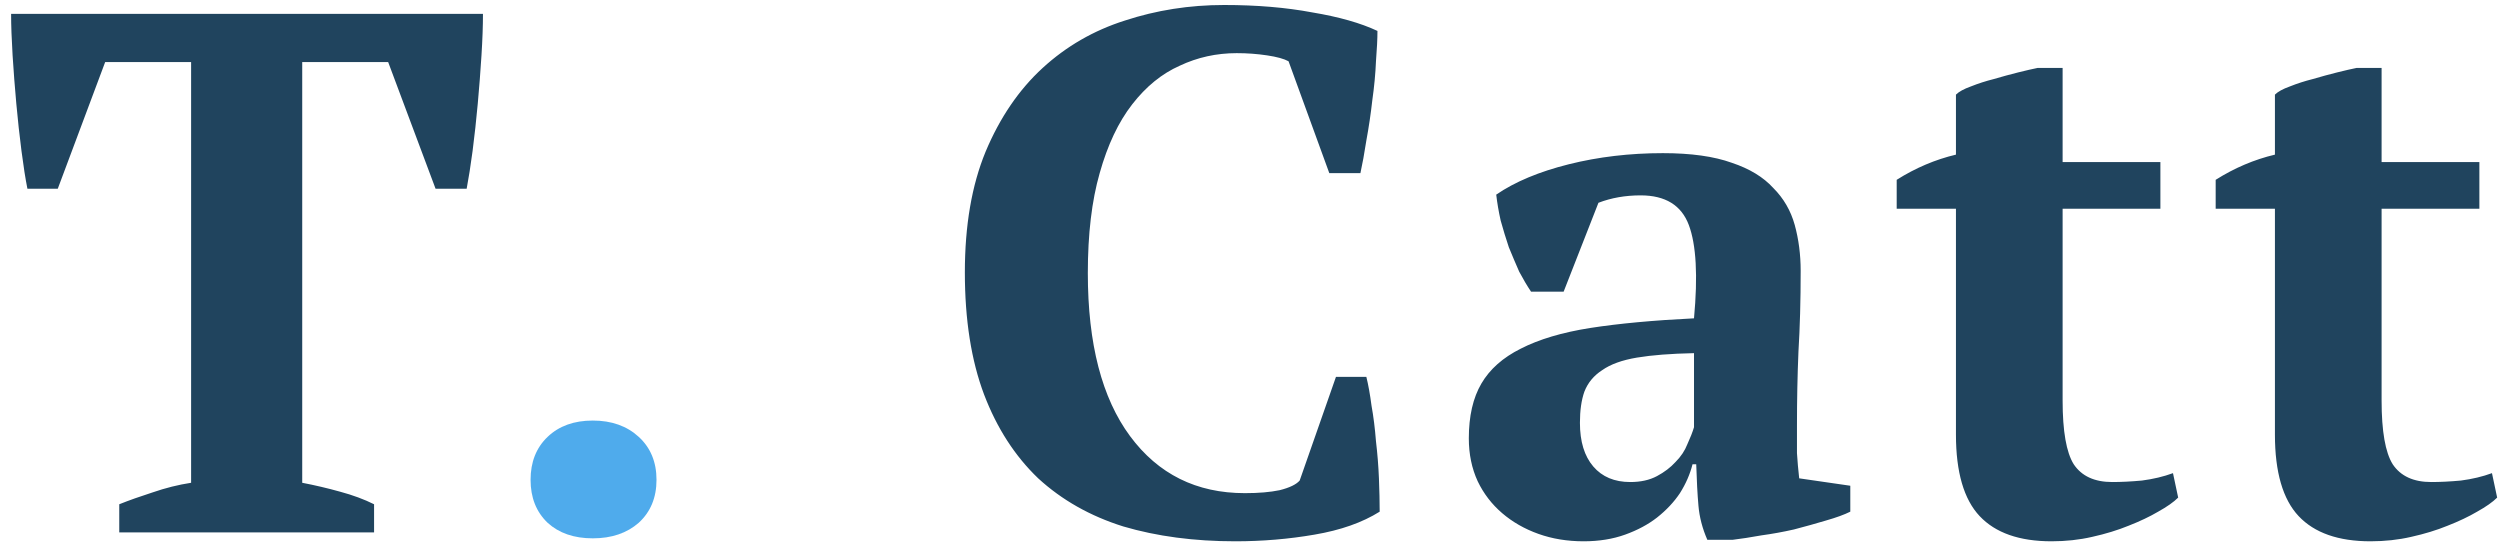
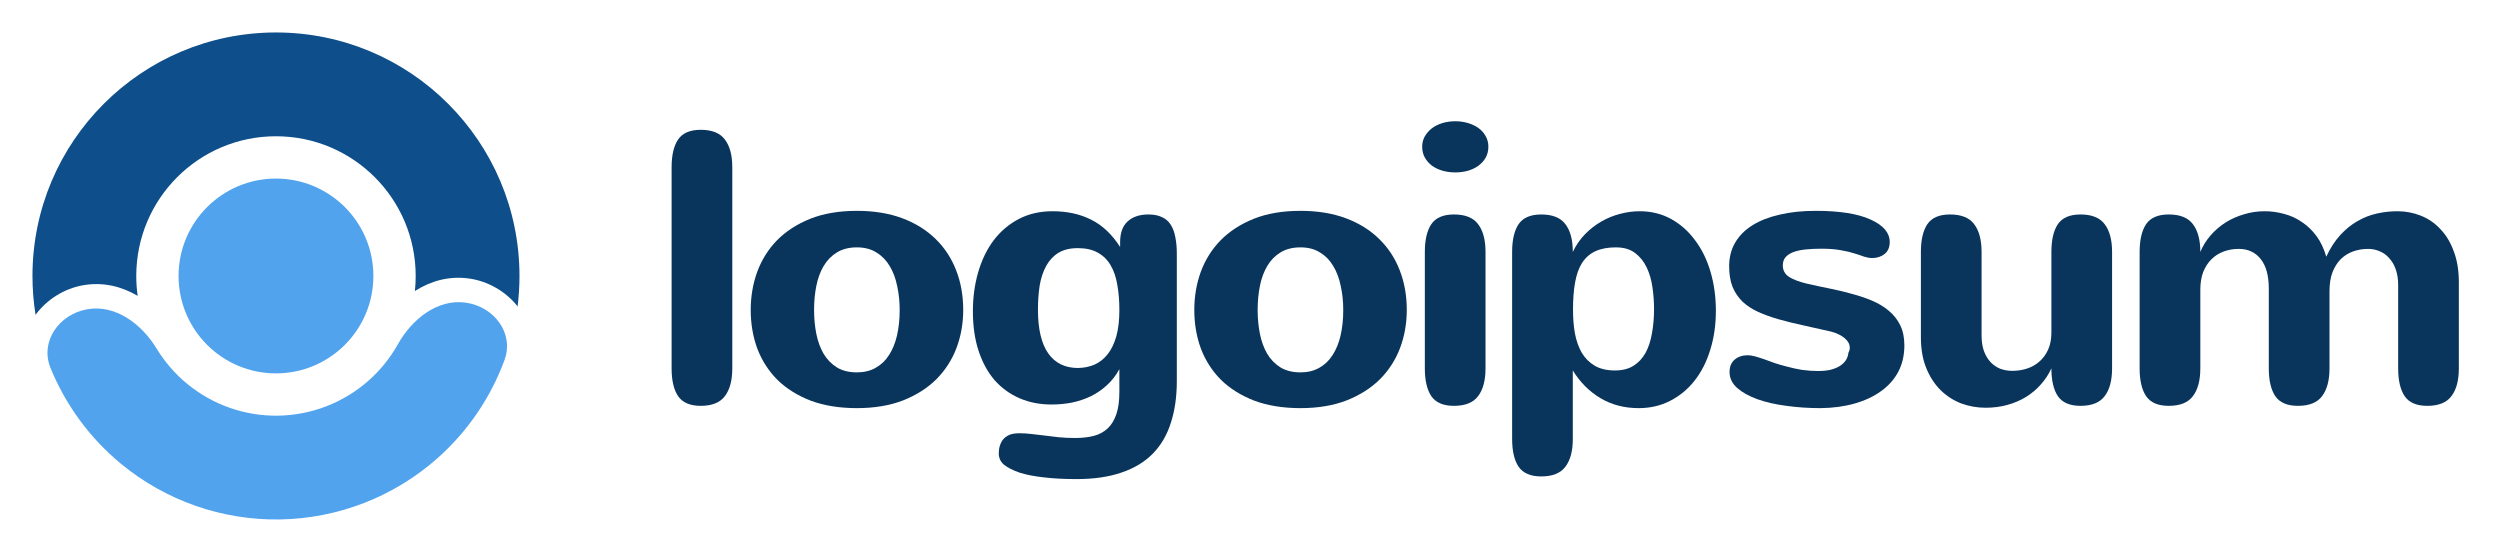
- <svg xmlns="http://www.w3.org/2000/svg" width="108" height="24" viewBox="0 0 108 24" fill="none">
-   <path d="M16.16 23H5.152V21.784C5.579 21.613 6.059 21.443 6.592 21.272C7.147 21.08 7.701 20.941 8.256 20.856V2.68H4.544L2.496 8.152H1.184C1.099 7.725 1.013 7.181 0.928 6.52C0.843 5.859 0.768 5.176 0.704 4.472C0.64 3.768 0.587 3.075 0.544 2.392C0.501 1.688 0.48 1.091 0.48 0.6H20.864C20.864 1.112 20.843 1.709 20.8 2.392C20.757 3.075 20.704 3.768 20.64 4.472C20.576 5.176 20.501 5.859 20.416 6.52C20.331 7.16 20.245 7.704 20.16 8.152H18.816L16.768 2.68H13.056V20.856C13.611 20.963 14.155 21.091 14.688 21.24C15.243 21.389 15.733 21.571 16.16 21.784V23ZM57.714 16.28H59.026C59.111 16.621 59.186 17.037 59.25 17.528C59.335 17.997 59.399 18.509 59.442 19.064C59.506 19.597 59.548 20.131 59.57 20.664C59.591 21.197 59.602 21.677 59.602 22.104C58.855 22.573 57.916 22.904 56.786 23.096C55.676 23.288 54.535 23.384 53.362 23.384C51.591 23.384 49.98 23.171 48.53 22.744C47.1 22.296 45.874 21.603 44.85 20.664C43.847 19.704 43.068 18.499 42.514 17.048C41.959 15.576 41.682 13.816 41.682 11.768C41.682 9.741 41.98 8.003 42.578 6.552C43.196 5.08 44.018 3.875 45.042 2.936C46.066 1.997 47.25 1.315 48.594 0.888C49.959 0.44 51.388 0.216 52.882 0.216C54.29 0.216 55.559 0.323 56.69 0.536C57.842 0.728 58.78 0.995 59.506 1.336C59.506 1.677 59.484 2.115 59.442 2.648C59.42 3.181 59.367 3.747 59.282 4.344C59.218 4.92 59.132 5.496 59.026 6.072C58.94 6.627 58.855 7.096 58.77 7.48H57.426L55.666 2.648C55.474 2.541 55.164 2.456 54.738 2.392C54.311 2.328 53.874 2.296 53.426 2.296C52.551 2.296 51.73 2.477 50.962 2.84C50.194 3.181 49.511 3.736 48.914 4.504C48.316 5.272 47.847 6.264 47.506 7.48C47.164 8.675 46.994 10.115 46.994 11.8C46.994 14.851 47.602 17.197 48.818 18.84C50.034 20.483 51.687 21.304 53.778 21.304C54.375 21.304 54.876 21.261 55.282 21.176C55.708 21.069 55.996 20.931 56.146 20.76L57.714 16.28ZM77.629 18.36C77.629 18.829 77.629 19.235 77.629 19.576C77.65 19.917 77.682 20.28 77.725 20.664L79.933 20.984V22.104C79.677 22.232 79.325 22.36 78.877 22.488C78.45 22.616 77.991 22.744 77.501 22.872C77.031 22.979 76.562 23.064 76.093 23.128C75.623 23.213 75.207 23.277 74.845 23.32H73.757C73.543 22.829 73.415 22.339 73.373 21.848C73.33 21.357 73.298 20.76 73.277 20.056H73.117C73.01 20.483 72.829 20.899 72.573 21.304C72.317 21.688 71.986 22.04 71.581 22.36C71.197 22.659 70.738 22.904 70.205 23.096C69.671 23.288 69.074 23.384 68.413 23.384C67.709 23.384 67.058 23.277 66.461 23.064C65.863 22.851 65.341 22.552 64.893 22.168C64.445 21.784 64.093 21.325 63.837 20.792C63.581 20.237 63.453 19.619 63.453 18.936C63.453 17.976 63.634 17.187 63.997 16.568C64.359 15.949 64.925 15.448 65.693 15.064C66.482 14.659 67.485 14.36 68.701 14.168C69.938 13.976 71.431 13.837 73.181 13.752C73.351 11.917 73.277 10.573 72.957 9.72C72.637 8.867 71.943 8.44 70.877 8.44C70.215 8.44 69.607 8.547 69.053 8.76L67.549 12.6H66.141C65.97 12.344 65.799 12.056 65.629 11.736C65.479 11.395 65.33 11.043 65.181 10.68C65.053 10.296 64.935 9.912 64.829 9.528C64.743 9.144 64.679 8.771 64.637 8.408C65.447 7.853 66.493 7.416 67.773 7.096C69.053 6.776 70.407 6.616 71.837 6.616C73.053 6.616 74.045 6.755 74.813 7.032C75.581 7.288 76.178 7.651 76.605 8.12C77.053 8.568 77.362 9.101 77.533 9.72C77.703 10.339 77.789 11 77.789 11.704C77.789 12.984 77.757 14.147 77.693 15.192C77.65 16.216 77.629 17.272 77.629 18.36ZM70.429 20.824C70.877 20.824 71.261 20.739 71.581 20.568C71.901 20.397 72.167 20.195 72.381 19.96C72.615 19.725 72.786 19.469 72.893 19.192C73.021 18.915 73.117 18.669 73.181 18.456V15.256C72.178 15.277 71.357 15.341 70.717 15.448C70.077 15.555 69.575 15.736 69.213 15.992C68.85 16.227 68.594 16.536 68.445 16.92C68.317 17.283 68.253 17.731 68.253 18.264C68.253 19.075 68.445 19.704 68.829 20.152C69.213 20.6 69.746 20.824 70.429 20.824ZM81.937 7.768C82.748 7.256 83.601 6.893 84.497 6.68V4.088C84.625 3.96 84.839 3.843 85.137 3.736C85.457 3.608 85.788 3.501 86.129 3.416C86.492 3.309 86.844 3.213 87.185 3.128C87.527 3.043 87.804 2.979 88.017 2.936H89.105V7H93.329V9.016H89.105V17.304C89.105 18.627 89.265 19.544 89.585 20.056C89.927 20.568 90.481 20.824 91.249 20.824C91.633 20.824 92.06 20.803 92.529 20.76C93.02 20.696 93.468 20.589 93.873 20.44L94.097 21.496C93.905 21.688 93.617 21.891 93.233 22.104C92.871 22.317 92.444 22.52 91.953 22.712C91.484 22.904 90.961 23.064 90.385 23.192C89.831 23.32 89.244 23.384 88.625 23.384C87.239 23.384 86.204 23.021 85.521 22.296C84.839 21.571 84.497 20.397 84.497 18.776V9.016H81.937V7.768ZM95.717 7.768C96.528 7.256 97.381 6.893 98.277 6.68V4.088C98.405 3.96 98.619 3.843 98.917 3.736C99.237 3.608 99.568 3.501 99.909 3.416C100.272 3.309 100.624 3.213 100.965 3.128C101.307 3.043 101.584 2.979 101.797 2.936H102.885V7H107.109V9.016H102.885V17.304C102.885 18.627 103.045 19.544 103.365 20.056C103.707 20.568 104.261 20.824 105.029 20.824C105.413 20.824 105.84 20.803 106.309 20.76C106.8 20.696 107.248 20.589 107.653 20.44L107.877 21.496C107.685 21.688 107.397 21.891 107.013 22.104C106.651 22.317 106.224 22.52 105.733 22.712C105.264 22.904 104.741 23.064 104.165 23.192C103.611 23.32 103.024 23.384 102.405 23.384C101.019 23.384 99.984 23.021 99.301 22.296C98.619 21.571 98.277 20.397 98.277 18.776V9.016H95.717V7.768Z" fill="#20445E" />
-   <path d="M22.921 20.728C22.921 19.96 23.166 19.341 23.657 18.872C24.148 18.403 24.798 18.168 25.609 18.168C26.42 18.168 27.081 18.403 27.593 18.872C28.105 19.341 28.361 19.96 28.361 20.728C28.361 21.496 28.105 22.115 27.593 22.584C27.081 23.032 26.42 23.256 25.609 23.256C24.798 23.256 24.148 23.032 23.657 22.584C23.166 22.115 22.921 21.496 22.921 20.728Z" fill="#4FABEC" />
+ <svg xmlns="http://www.w3.org/2000/svg" id="logo-27" width="154" height="34" viewBox="0 0 154 34" fill="none">
+   <path d="M45.109 22.691C45.109 23.434 44.957 24.004 44.652 24.402C44.355 24.801 43.859 25 43.164 25C42.508 25 42.043 24.801 41.77 24.402C41.504 24.004 41.371 23.434 41.371 22.691V10.305C41.371 9.562 41.504 8.992 41.77 8.594C42.043 8.195 42.508 7.996 43.164 7.996C43.859 7.996 44.355 8.195 44.652 8.594C44.957 8.992 45.109 9.562 45.109 10.305V22.691Z" class="cneutral" fill="#09355D" />
+   <path d="M46.244 19.094C46.244 18.266 46.377 17.484 46.643 16.75C46.916 16.008 47.322 15.359 47.861 14.805C48.408 14.25 49.088 13.809 49.901 13.48C50.721 13.152 51.682 12.988 52.783 12.988C53.838 12.988 54.772 13.141 55.584 13.445C56.397 13.75 57.08 14.176 57.635 14.723C58.19 15.262 58.611 15.906 58.901 16.656C59.19 17.398 59.334 18.211 59.334 19.094C59.334 19.914 59.197 20.691 58.924 21.426C58.651 22.152 58.24 22.793 57.693 23.348C57.147 23.895 56.463 24.332 55.643 24.66C54.822 24.98 53.869 25.141 52.783 25.141C51.713 25.141 50.768 24.988 49.947 24.684C49.135 24.371 48.451 23.945 47.897 23.406C47.35 22.859 46.936 22.219 46.654 21.484C46.381 20.742 46.244 19.945 46.244 19.094ZM50.147 19.094C50.147 19.609 50.193 20.102 50.287 20.57C50.381 21.031 50.529 21.438 50.733 21.789C50.943 22.141 51.217 22.422 51.553 22.633C51.889 22.836 52.299 22.938 52.783 22.938C53.229 22.938 53.615 22.844 53.943 22.656C54.279 22.469 54.553 22.207 54.764 21.871C54.983 21.535 55.147 21.133 55.256 20.664C55.365 20.188 55.42 19.664 55.42 19.094C55.42 18.578 55.369 18.09 55.268 17.629C55.174 17.16 55.022 16.75 54.811 16.398C54.6 16.039 54.326 15.758 53.99 15.555C53.662 15.344 53.26 15.238 52.783 15.238C52.307 15.238 51.901 15.34 51.565 15.543C51.229 15.746 50.955 16.023 50.744 16.375C50.533 16.727 50.381 17.137 50.287 17.605C50.193 18.074 50.147 18.57 50.147 19.094Z" class="cneutral" fill="#09355D" />
+   <path d="M68.953 22.738C68.742 23.129 68.484 23.461 68.18 23.734C67.883 24.008 67.551 24.234 67.184 24.414C66.824 24.586 66.438 24.715 66.024 24.801C65.617 24.879 65.199 24.918 64.77 24.918C64.051 24.918 63.395 24.789 62.801 24.531C62.207 24.273 61.696 23.902 61.266 23.418C60.844 22.926 60.516 22.324 60.281 21.613C60.047 20.902 59.93 20.09 59.93 19.176C59.93 18.316 60.039 17.512 60.258 16.762C60.477 16.012 60.793 15.359 61.207 14.805C61.629 14.25 62.145 13.812 62.754 13.492C63.363 13.172 64.059 13.012 64.84 13.012C65.731 13.012 66.52 13.184 67.207 13.527C67.903 13.871 68.5 14.434 69 15.215V14.91C69 14.348 69.153 13.926 69.457 13.645C69.77 13.355 70.199 13.211 70.746 13.211C71.074 13.211 71.352 13.266 71.578 13.375C71.805 13.477 71.984 13.633 72.117 13.844C72.25 14.047 72.344 14.301 72.399 14.605C72.461 14.902 72.492 15.242 72.492 15.625V23.477C72.492 24.43 72.371 25.281 72.129 26.031C71.895 26.781 71.528 27.414 71.028 27.93C70.528 28.445 69.887 28.836 69.106 29.102C68.324 29.375 67.395 29.512 66.317 29.512C65.559 29.512 64.887 29.477 64.301 29.406C63.723 29.344 63.223 29.246 62.801 29.113C62.379 28.965 62.059 28.801 61.84 28.621C61.629 28.441 61.524 28.207 61.524 27.918C61.524 27.754 61.547 27.598 61.594 27.449C61.641 27.301 61.711 27.168 61.805 27.051C61.906 26.941 62.035 26.852 62.192 26.781C62.356 26.719 62.555 26.688 62.789 26.688C63.039 26.688 63.289 26.703 63.539 26.734C63.797 26.766 64.063 26.797 64.336 26.828C64.617 26.867 64.91 26.902 65.215 26.934C65.528 26.965 65.863 26.98 66.223 26.98C66.653 26.98 67.035 26.938 67.371 26.852C67.707 26.766 67.992 26.613 68.227 26.395C68.461 26.176 68.641 25.883 68.766 25.516C68.891 25.156 68.953 24.695 68.953 24.133V22.738ZM68.953 19.094C68.953 18.523 68.91 18.004 68.824 17.535C68.746 17.066 68.609 16.668 68.414 16.34C68.219 16.004 67.957 15.746 67.629 15.566C67.301 15.379 66.891 15.285 66.399 15.285C65.914 15.285 65.512 15.383 65.192 15.578C64.879 15.773 64.629 16.043 64.442 16.387C64.254 16.73 64.121 17.133 64.043 17.594C63.973 18.055 63.938 18.547 63.938 19.07C63.938 20.266 64.149 21.164 64.57 21.766C64.992 22.367 65.606 22.668 66.41 22.668C66.785 22.66 67.125 22.59 67.43 22.457C67.742 22.316 68.012 22.102 68.238 21.812C68.465 21.523 68.641 21.156 68.766 20.711C68.891 20.266 68.953 19.727 68.953 19.094Z" class="cneutral" fill="#09355D" />
+   <path d="M73.569 19.094C73.569 18.266 73.701 17.484 73.967 16.75C74.24 16.008 74.647 15.359 75.186 14.805C75.733 14.25 76.412 13.809 77.225 13.48C78.045 13.152 79.006 12.988 80.108 12.988C81.162 12.988 82.096 13.141 82.908 13.445C83.721 13.75 84.404 14.176 84.959 14.723C85.514 15.262 85.936 15.906 86.225 16.656C86.514 17.398 86.658 18.211 86.658 19.094C86.658 19.914 86.522 20.691 86.248 21.426C85.975 22.152 85.565 22.793 85.018 23.348C84.471 23.895 83.787 24.332 82.967 24.66C82.147 24.98 81.194 25.141 80.108 25.141C79.037 25.141 78.092 24.988 77.272 24.684C76.459 24.371 75.776 23.945 75.221 23.406C74.674 22.859 74.26 22.219 73.979 21.484C73.705 20.742 73.569 19.945 73.569 19.094ZM77.471 19.094C77.471 19.609 77.518 20.102 77.612 20.57C77.705 21.031 77.854 21.438 78.057 21.789C78.268 22.141 78.541 22.422 78.877 22.633C79.213 22.836 79.623 22.938 80.108 22.938C80.553 22.938 80.94 22.844 81.268 22.656C81.604 22.469 81.877 22.207 82.088 21.871C82.307 21.535 82.471 21.133 82.58 20.664C82.69 20.188 82.744 19.664 82.744 19.094C82.744 18.578 82.694 18.09 82.592 17.629C82.498 17.16 82.346 16.75 82.135 16.398C81.924 16.039 81.651 15.758 81.315 15.555C80.987 15.344 80.584 15.238 80.108 15.238C79.631 15.238 79.225 15.34 78.889 15.543C78.553 15.746 78.279 16.023 78.069 16.375C77.858 16.727 77.705 17.137 77.612 17.605C77.518 18.074 77.471 18.57 77.471 19.094Z" class="cneutral" fill="#09355D" />
+   <path d="M91.684 9.039C91.684 9.297 91.625 9.527 91.508 9.73C91.391 9.926 91.239 10.09 91.051 10.223C90.864 10.355 90.645 10.457 90.395 10.527C90.153 10.59 89.903 10.621 89.645 10.621C89.371 10.621 89.11 10.586 88.86 10.516C88.618 10.445 88.403 10.344 88.215 10.211C88.028 10.07 87.879 9.902 87.77 9.707C87.66 9.512 87.606 9.289 87.606 9.039C87.606 8.812 87.657 8.605 87.758 8.418C87.868 8.223 88.012 8.055 88.192 7.914C88.371 7.773 88.586 7.664 88.836 7.586C89.086 7.508 89.36 7.469 89.657 7.469C89.914 7.469 90.164 7.504 90.407 7.574C90.657 7.645 90.875 7.746 91.063 7.879C91.25 8.012 91.399 8.176 91.508 8.371C91.625 8.566 91.684 8.789 91.684 9.039ZM91.508 22.691C91.508 23.434 91.356 24.004 91.051 24.402C90.754 24.801 90.258 25 89.563 25C88.907 25 88.442 24.801 88.168 24.402C87.903 24.004 87.77 23.434 87.77 22.691V15.52C87.77 14.777 87.903 14.207 88.168 13.809C88.442 13.41 88.907 13.211 89.563 13.211C90.258 13.211 90.754 13.41 91.051 13.809C91.356 14.207 91.508 14.777 91.508 15.52V22.691Z" class="cneutral" fill="#09355D" />
+   <path d="M96.897 19.07C96.897 19.594 96.936 20.082 97.014 20.535C97.1 20.988 97.241 21.387 97.436 21.73C97.639 22.066 97.905 22.332 98.233 22.527C98.569 22.723 98.983 22.82 99.475 22.82C99.928 22.82 100.307 22.727 100.612 22.539C100.924 22.344 101.174 22.078 101.362 21.742C101.549 21.398 101.682 20.996 101.76 20.535C101.846 20.074 101.889 19.574 101.889 19.035C101.889 18.605 101.858 18.168 101.795 17.723C101.733 17.27 101.616 16.859 101.444 16.492C101.272 16.125 101.034 15.824 100.729 15.59C100.424 15.355 100.026 15.238 99.534 15.238C99.041 15.238 98.623 15.316 98.28 15.473C97.944 15.629 97.67 15.867 97.459 16.188C97.256 16.508 97.112 16.91 97.026 17.395C96.94 17.871 96.897 18.43 96.897 19.07ZM96.885 15.52C97.081 15.105 97.331 14.742 97.635 14.43C97.94 14.117 98.276 13.855 98.643 13.645C99.01 13.434 99.393 13.277 99.791 13.176C100.198 13.066 100.6 13.012 100.998 13.012C101.717 13.012 102.366 13.172 102.944 13.492C103.522 13.812 104.014 14.25 104.42 14.805C104.834 15.352 105.151 16 105.37 16.75C105.588 17.492 105.698 18.289 105.698 19.141C105.698 20.023 105.58 20.832 105.346 21.566C105.12 22.301 104.795 22.934 104.373 23.465C103.959 23.988 103.459 24.398 102.873 24.695C102.295 24.992 101.651 25.141 100.94 25.141C100.065 25.141 99.284 24.938 98.596 24.531C97.909 24.125 97.338 23.555 96.885 22.82V27.039C96.885 27.781 96.733 28.352 96.428 28.75C96.131 29.148 95.635 29.348 94.94 29.348C94.284 29.348 93.819 29.148 93.545 28.75C93.28 28.352 93.147 27.781 93.147 27.039V15.52C93.147 14.777 93.28 14.207 93.545 13.809C93.819 13.41 94.284 13.211 94.94 13.211C95.635 13.211 96.131 13.41 96.428 13.809C96.733 14.207 96.885 14.777 96.885 15.52Z" class="cneutral" fill="#09355D" />
+   <path d="M109.821 16.352C109.821 16.656 109.954 16.895 110.219 17.066C110.485 17.23 110.852 17.367 111.321 17.477C111.766 17.578 112.223 17.676 112.692 17.77C113.161 17.863 113.618 17.973 114.063 18.098C114.508 18.215 114.926 18.355 115.317 18.52C115.707 18.684 116.051 18.891 116.348 19.141C116.645 19.383 116.879 19.68 117.051 20.031C117.223 20.375 117.309 20.789 117.309 21.273C117.309 21.883 117.184 22.426 116.934 22.902C116.684 23.371 116.329 23.77 115.868 24.098C115.415 24.426 114.872 24.68 114.239 24.859C113.606 25.039 112.907 25.133 112.141 25.141C111.415 25.141 110.715 25.094 110.043 25C109.372 24.914 108.774 24.777 108.25 24.59C107.735 24.402 107.321 24.172 107.008 23.898C106.696 23.617 106.54 23.289 106.54 22.914C106.54 22.586 106.645 22.332 106.856 22.152C107.067 21.973 107.336 21.883 107.665 21.883C107.79 21.883 107.938 21.906 108.11 21.953C108.282 22 108.469 22.059 108.672 22.129C108.875 22.199 109.09 22.277 109.317 22.363C109.551 22.441 109.793 22.512 110.043 22.574C110.356 22.66 110.676 22.73 111.004 22.785C111.34 22.832 111.684 22.855 112.036 22.855C112.254 22.855 112.469 22.836 112.68 22.797C112.891 22.75 113.079 22.684 113.243 22.598C113.415 22.504 113.555 22.387 113.665 22.246C113.774 22.105 113.84 21.934 113.864 21.73C113.887 21.684 113.907 21.637 113.922 21.59C113.938 21.543 113.946 21.488 113.946 21.426C113.946 21.207 113.844 21.012 113.641 20.84C113.446 20.668 113.168 20.531 112.809 20.43C112.207 20.289 111.633 20.16 111.086 20.043C110.54 19.926 110.032 19.801 109.563 19.668C109.102 19.535 108.68 19.383 108.297 19.211C107.922 19.039 107.602 18.828 107.336 18.578C107.079 18.328 106.875 18.027 106.727 17.676C106.586 17.324 106.516 16.898 106.516 16.398C106.516 15.859 106.637 15.379 106.879 14.957C107.129 14.527 107.485 14.168 107.946 13.879C108.407 13.59 108.965 13.371 109.622 13.223C110.278 13.066 111.02 12.988 111.848 12.988C113.332 12.988 114.461 13.168 115.235 13.527C116.016 13.879 116.407 14.34 116.407 14.91C116.407 15.23 116.301 15.477 116.09 15.648C115.879 15.812 115.625 15.895 115.329 15.895C115.172 15.895 115.008 15.867 114.836 15.812C114.672 15.75 114.473 15.684 114.239 15.613C114.004 15.535 113.723 15.469 113.395 15.414C113.075 15.352 112.676 15.32 112.2 15.32C111.84 15.32 111.512 15.336 111.215 15.367C110.926 15.398 110.676 15.453 110.465 15.531C110.262 15.609 110.102 15.715 109.985 15.848C109.875 15.98 109.821 16.148 109.821 16.352Z" class="cneutral" fill="#09355D" />
+   <path d="M122.065 20.652C122.065 21.02 122.112 21.34 122.206 21.613C122.307 21.887 122.444 22.117 122.616 22.305C122.788 22.484 122.987 22.621 123.213 22.715C123.448 22.801 123.698 22.844 123.963 22.844C124.276 22.844 124.577 22.797 124.866 22.703C125.155 22.609 125.409 22.465 125.628 22.27C125.854 22.074 126.034 21.828 126.167 21.531C126.299 21.234 126.366 20.887 126.366 20.488V15.52C126.366 14.777 126.499 14.207 126.764 13.809C127.038 13.41 127.503 13.211 128.159 13.211C128.854 13.211 129.35 13.41 129.647 13.809C129.952 14.207 130.104 14.777 130.104 15.52V22.691C130.104 23.434 129.952 24.004 129.647 24.402C129.35 24.801 128.854 25 128.159 25C127.503 25 127.038 24.801 126.764 24.402C126.499 24.004 126.366 23.434 126.366 22.691C126.202 23.051 125.987 23.379 125.721 23.676C125.463 23.973 125.159 24.23 124.807 24.449C124.463 24.66 124.081 24.824 123.659 24.941C123.245 25.059 122.795 25.117 122.311 25.117C121.788 25.117 121.284 25.027 120.799 24.848C120.323 24.66 119.901 24.387 119.534 24.027C119.167 23.66 118.874 23.207 118.655 22.668C118.436 22.129 118.327 21.5 118.327 20.781V15.52C118.327 14.777 118.46 14.207 118.725 13.809C118.999 13.41 119.463 13.211 120.12 13.211C120.815 13.211 121.311 13.41 121.608 13.809C121.913 14.207 122.065 14.777 122.065 15.52V20.652Z" class="cneutral" fill="#09355D" />
+   <path d="M131.801 15.52C131.801 14.777 131.934 14.207 132.2 13.809C132.473 13.41 132.938 13.211 133.594 13.211C134.29 13.211 134.786 13.41 135.083 13.809C135.387 14.207 135.54 14.777 135.54 15.52C135.696 15.145 135.907 14.805 136.173 14.5C136.446 14.188 136.755 13.922 137.098 13.703C137.45 13.484 137.829 13.316 138.235 13.199C138.641 13.074 139.063 13.012 139.501 13.012C139.907 13.012 140.305 13.066 140.696 13.176C141.094 13.277 141.462 13.445 141.798 13.68C142.141 13.906 142.442 14.195 142.7 14.547C142.958 14.898 143.157 15.32 143.298 15.812C143.54 15.289 143.825 14.848 144.153 14.488C144.481 14.129 144.837 13.84 145.219 13.621C145.602 13.402 146.001 13.246 146.415 13.152C146.837 13.059 147.258 13.012 147.68 13.012C148.18 13.012 148.657 13.102 149.11 13.281C149.571 13.461 149.973 13.734 150.317 14.102C150.669 14.461 150.946 14.918 151.149 15.473C151.36 16.02 151.465 16.66 151.465 17.395V22.691C151.465 23.434 151.313 24.004 151.008 24.402C150.712 24.801 150.215 25 149.52 25C148.864 25 148.399 24.801 148.126 24.402C147.86 24.004 147.727 23.434 147.727 22.691V17.559C147.727 17.207 147.68 16.895 147.587 16.621C147.493 16.34 147.36 16.105 147.188 15.918C147.024 15.723 146.829 15.578 146.602 15.484C146.376 15.383 146.133 15.332 145.876 15.332C145.555 15.332 145.251 15.383 144.962 15.484C144.673 15.586 144.419 15.742 144.2 15.953C143.989 16.164 143.817 16.434 143.684 16.762C143.559 17.09 143.497 17.484 143.497 17.945V22.691C143.497 23.434 143.344 24.004 143.04 24.402C142.743 24.801 142.247 25 141.551 25C140.895 25 140.43 24.801 140.157 24.402C139.891 24.004 139.758 23.434 139.758 22.691V17.781C139.758 16.977 139.59 16.367 139.255 15.953C138.926 15.539 138.477 15.332 137.907 15.332C137.571 15.332 137.258 15.387 136.969 15.496C136.68 15.605 136.43 15.766 136.219 15.977C136.008 16.188 135.84 16.449 135.715 16.762C135.598 17.074 135.54 17.434 135.54 17.84V22.691C135.54 23.434 135.387 24.004 135.083 24.402C134.786 24.801 134.29 25 133.594 25C132.938 25 132.473 24.801 132.2 24.402C131.934 24.004 131.801 23.434 131.801 22.691V15.52Z" class="cneutral" fill="#09355D" />
+   <path d="M17 23C13.686 23 11 20.314 11 17C11 13.686 13.686 11 17 11C20.314 11 23 13.686 23 17C23 20.314 20.314 23 17 23Z" class="ccustom" fill="#51A3EE" />
+   <path d="M5.376 19.05C3.637 19.356 2.446 21.036 3.113 22.67C4.045 24.952 5.532 26.986 7.459 28.574C10.215 30.846 13.691 32.06 17.262 31.998C20.833 31.935 24.264 30.601 26.939 28.234C28.81 26.579 30.225 24.495 31.076 22.182C31.686 20.525 30.437 18.888 28.688 18.643C26.94 18.397 25.37 19.67 24.507 21.21C24.038 22.044 23.431 22.802 22.703 23.446C21.168 24.804 19.199 25.569 17.15 25.605C15.101 25.641 13.107 24.944 11.526 23.641C10.776 23.023 10.142 22.287 9.645 21.469C8.728 19.96 7.115 18.743 5.376 19.05Z" class="ccustom" fill="#51A3EE" />
+   <path d="M31.884 18.875C31.961 18.26 32 17.635 32 17C32 8.716 25.284 2 17 2C8.716 2 2 8.716 2 17C2 17.815 2.065 18.614 2.19 19.394C2.879 18.451 3.954 17.777 5.116 17.572C6.372 17.351 7.515 17.656 8.48 18.225C8.423 17.825 8.394 17.416 8.394 17C8.394 12.247 12.247 8.394 17 8.394C21.753 8.394 25.606 12.247 25.606 17C25.606 17.313 25.59 17.623 25.557 17.928C26.502 17.324 27.633 16.98 28.897 17.157C30.065 17.321 31.163 17.956 31.884 18.875Z" class="ccompli1" fill="#0E4F8B" />
</svg>
